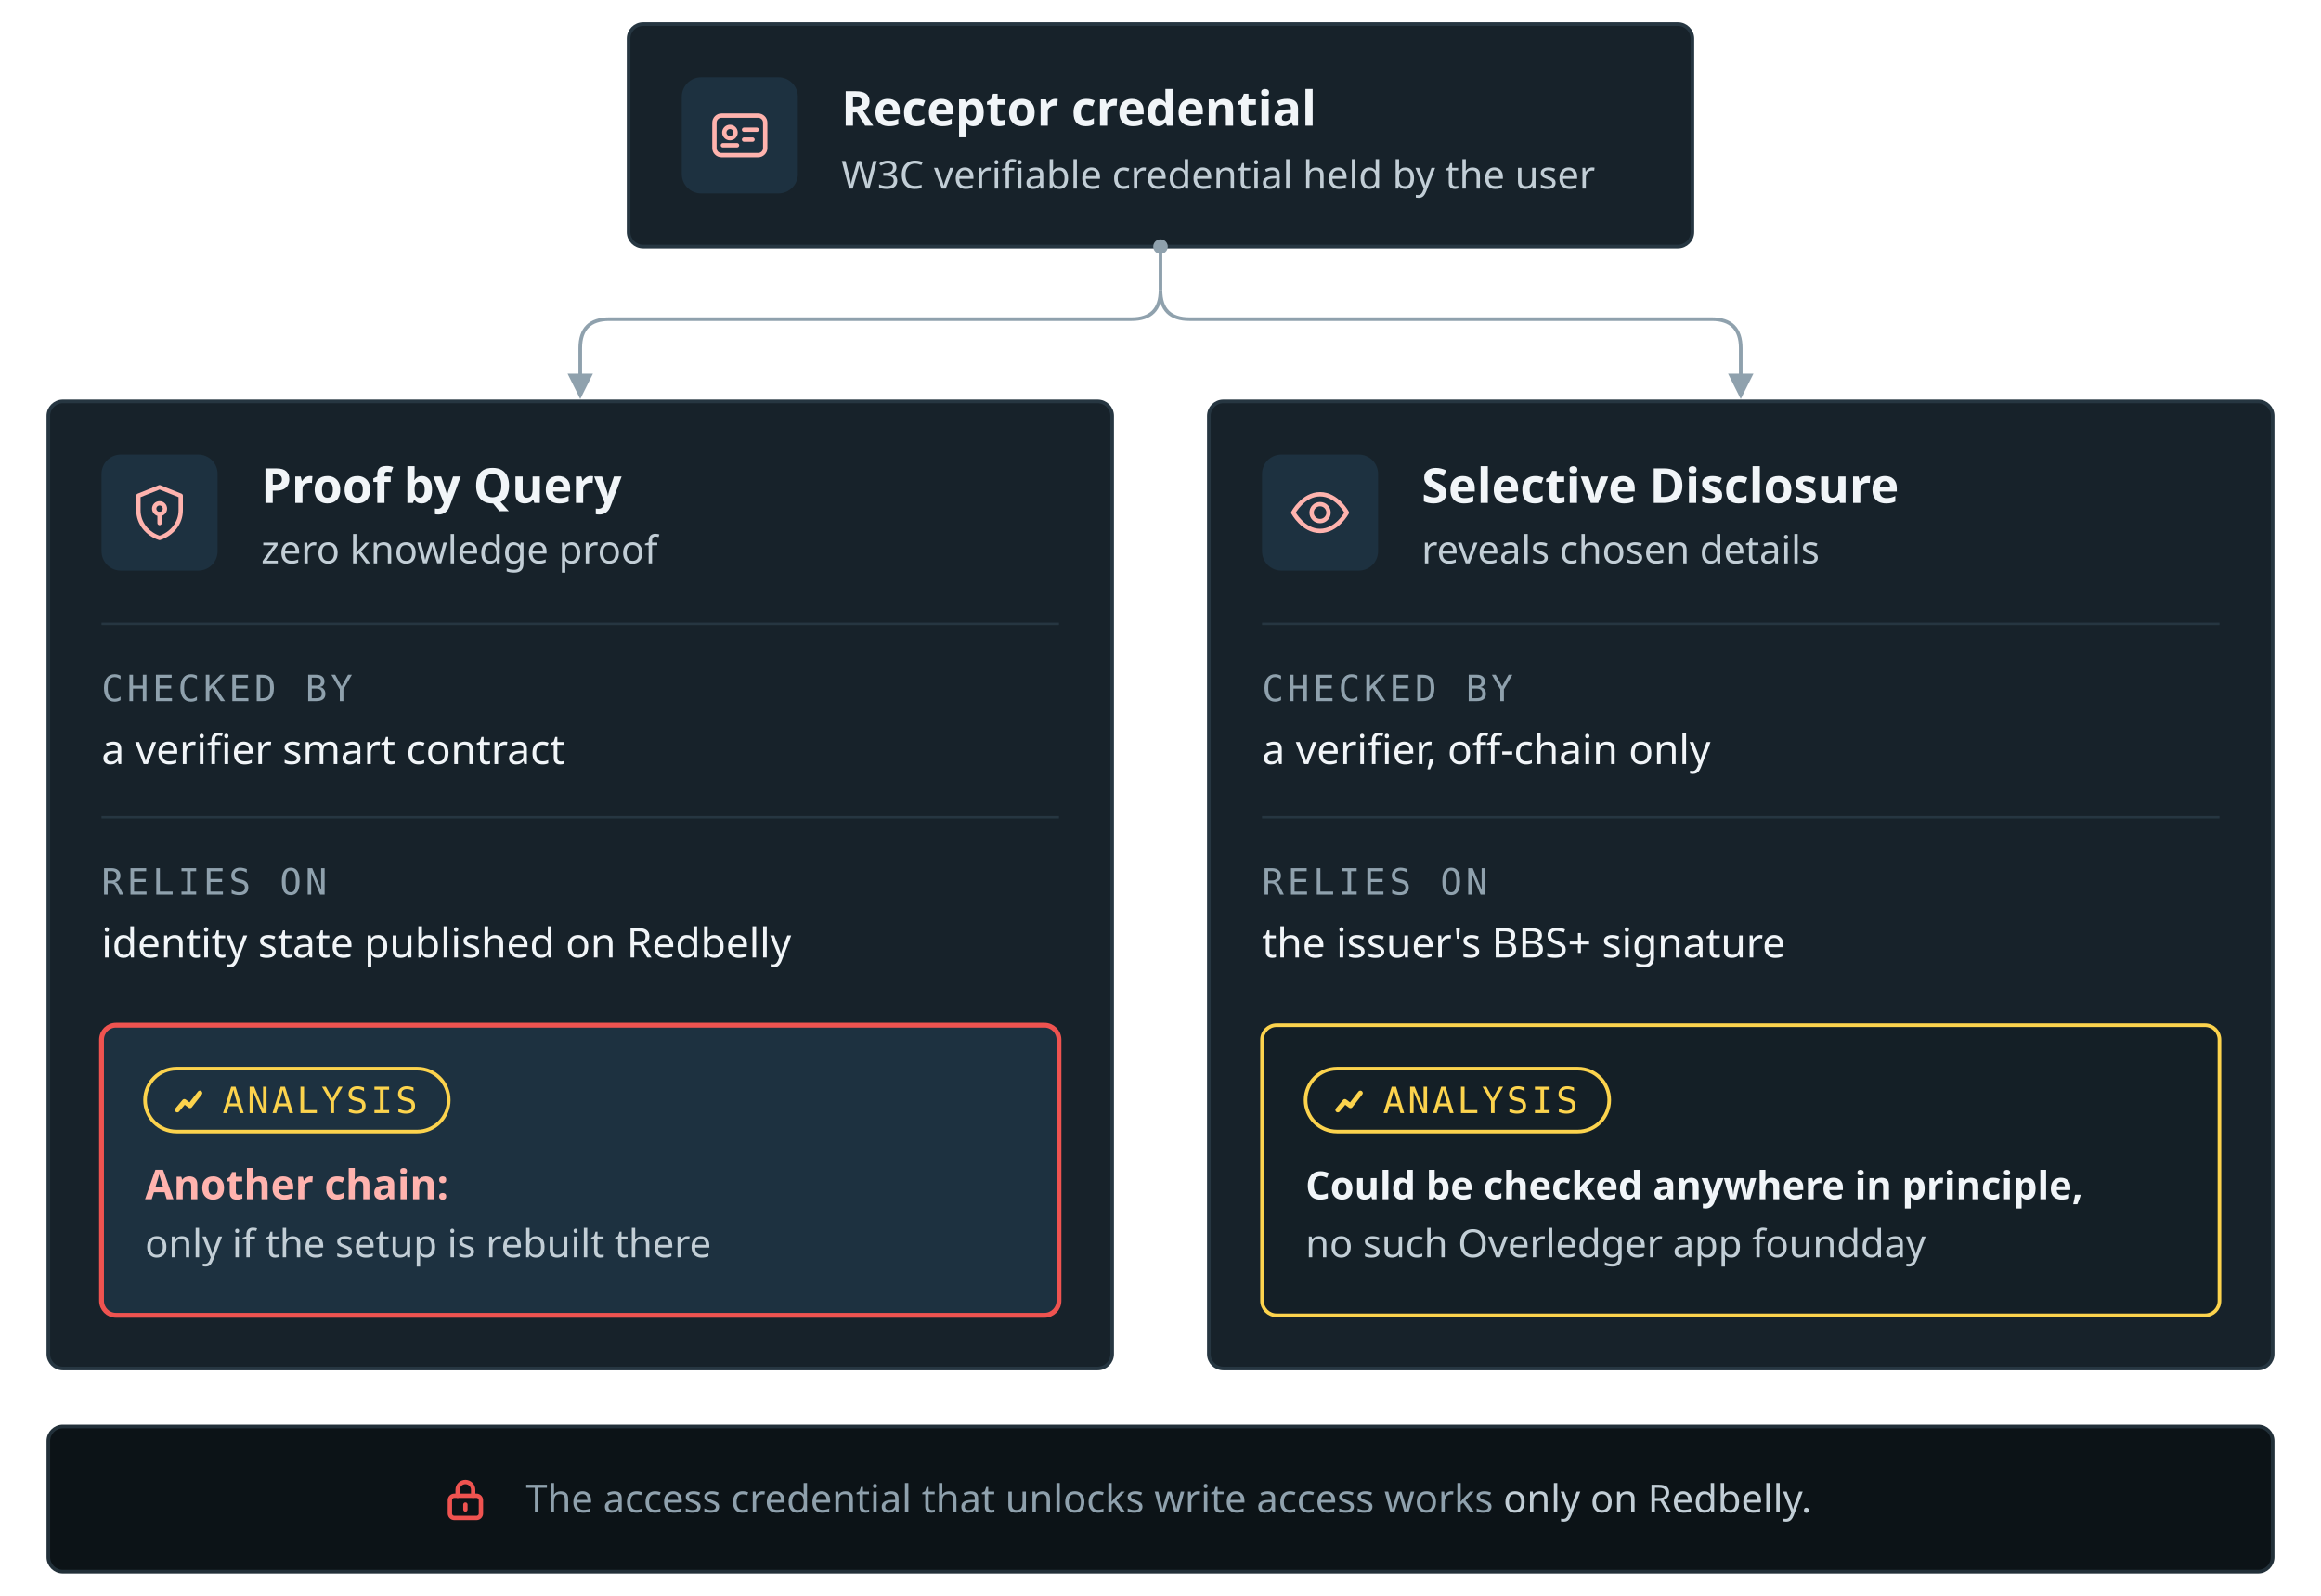
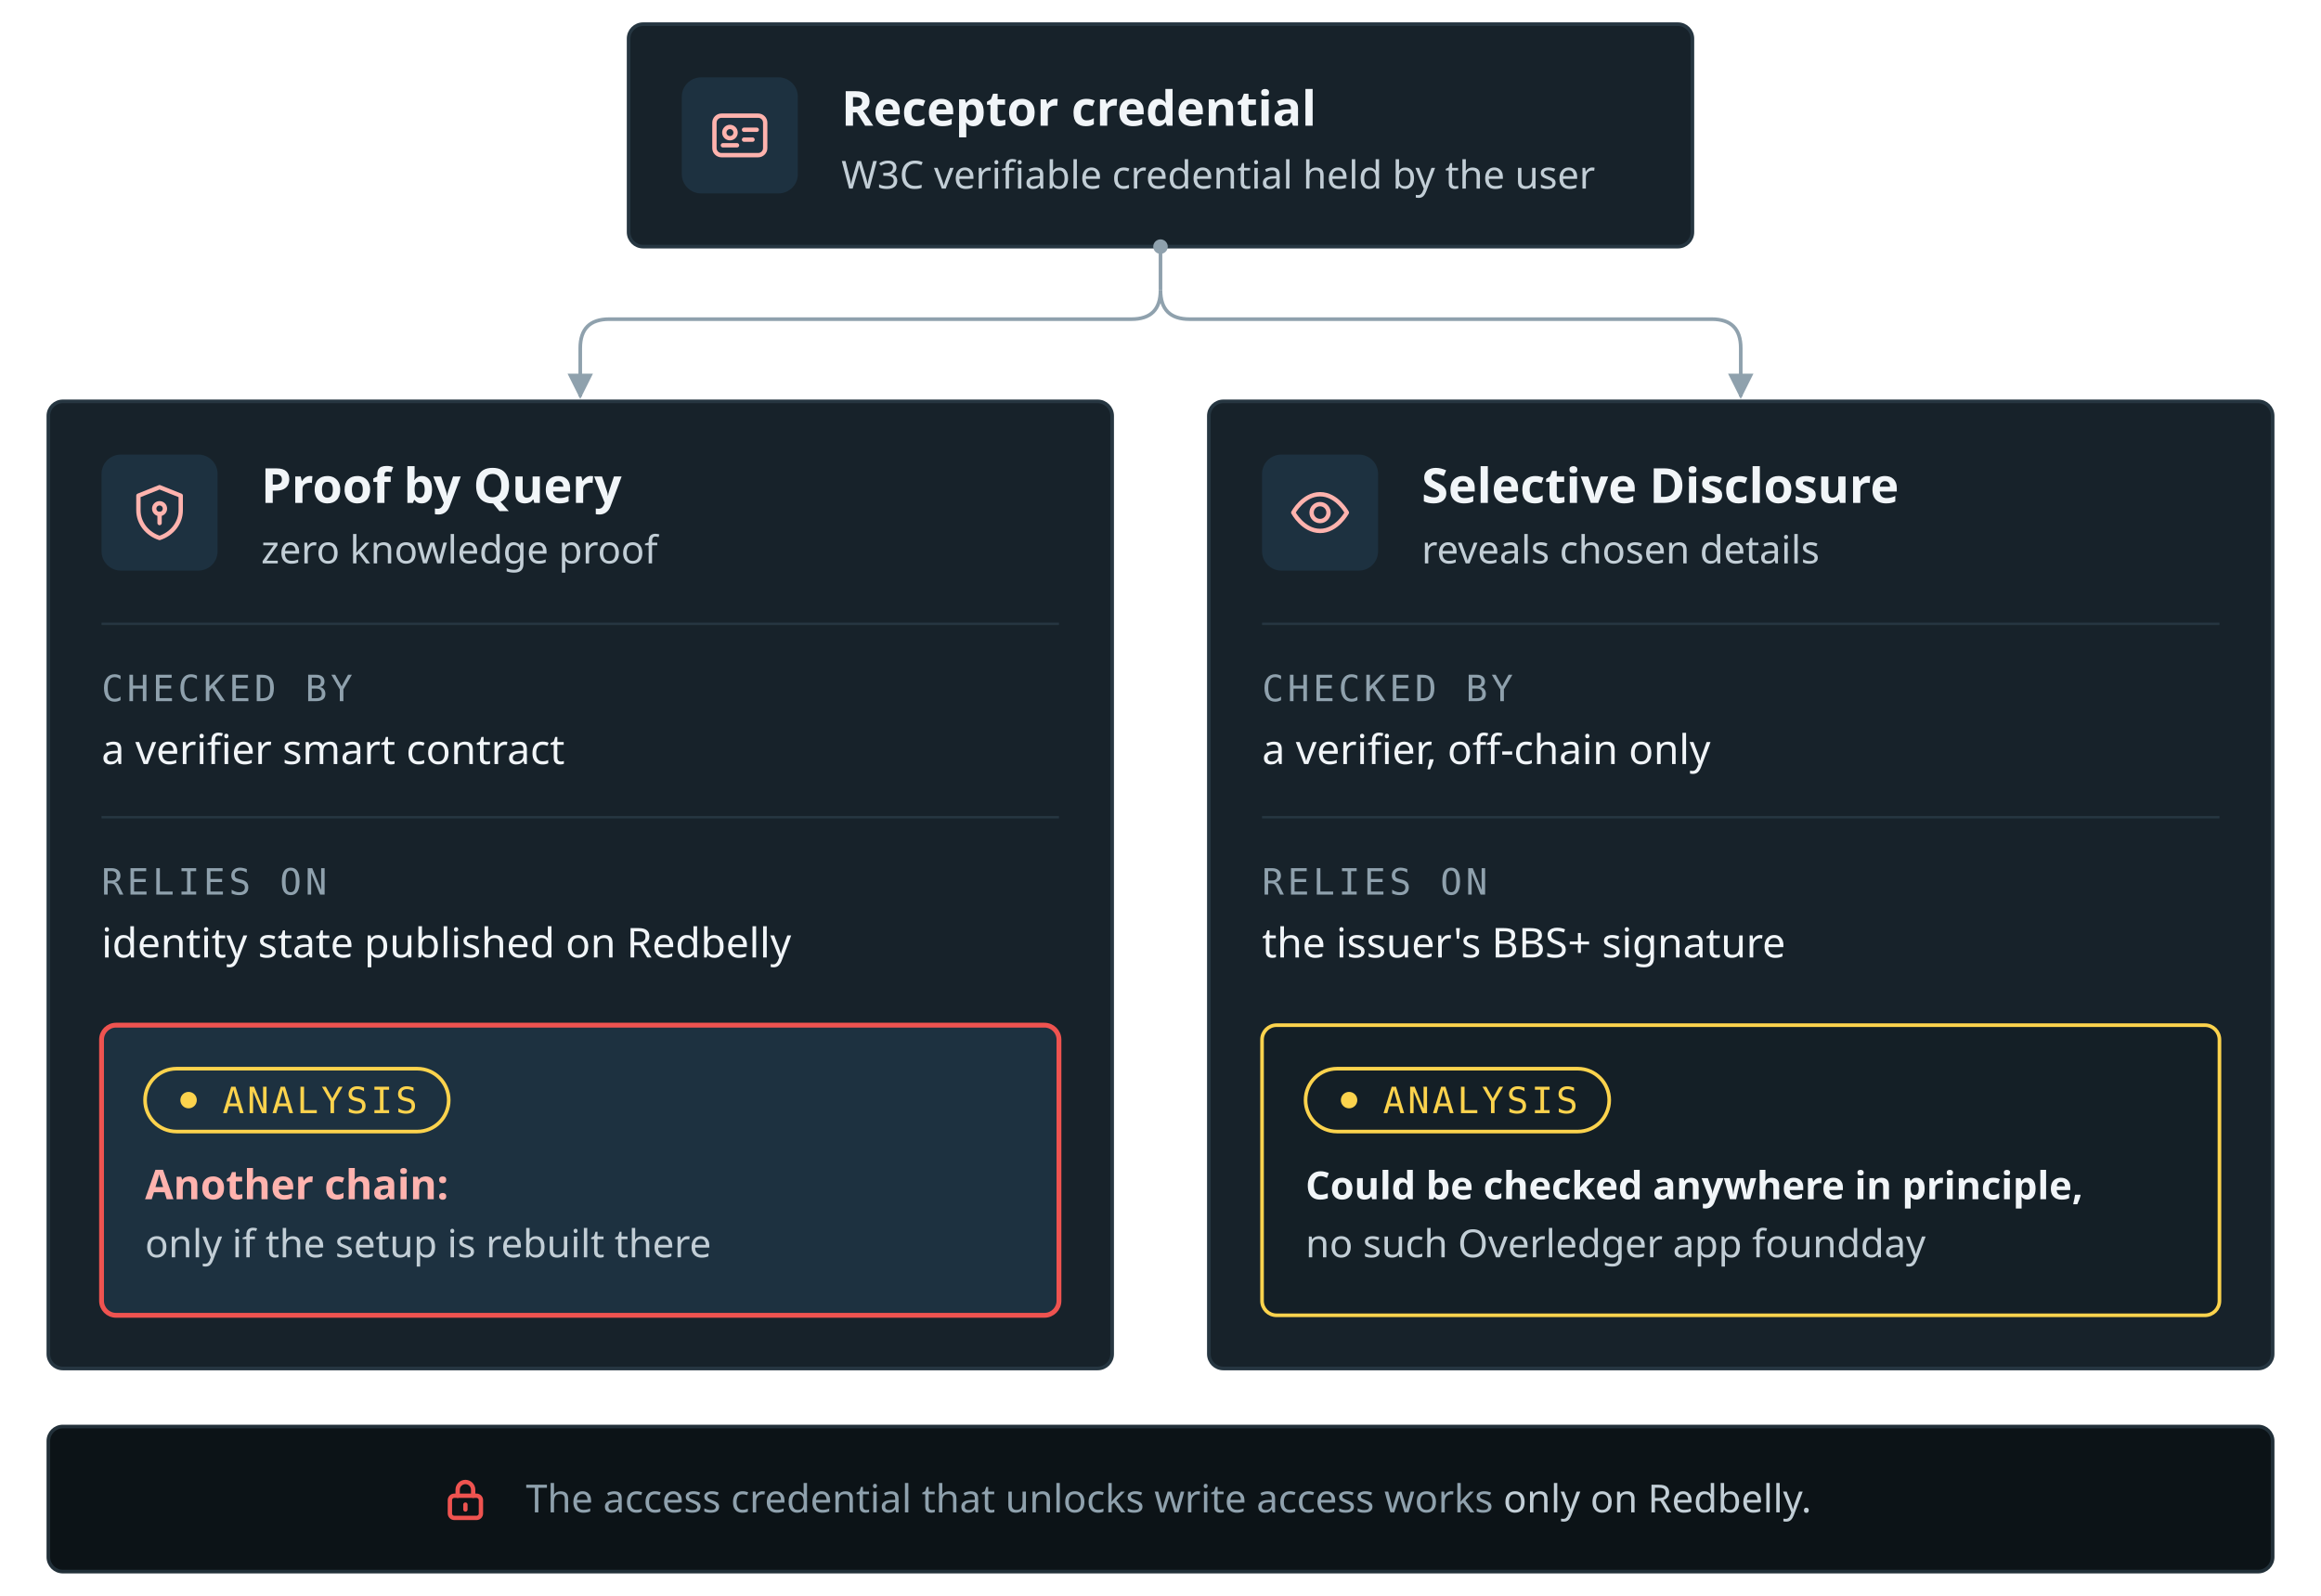
<svg xmlns="http://www.w3.org/2000/svg" viewBox="0 0 960 660" role="img" aria-labelledby="receptor-w-title receptor-w-desc">
  <defs>
    <marker id="receptor-w-arrow" viewBox="0 0 10 10" refX="9" refY="5" markerWidth="7" markerHeight="7" orient="auto-start-reverse">
      <path d="M0 0 L10 5 L0 10 z" fill="#8fa1ad" />
    </marker>
  </defs>
  <rect x="260" y="10" width="440" height="92" rx="6" fill="#17222a" stroke="#263641" stroke-width="1.5" />
  <rect x="282" y="32" width="48" height="48" rx="8" fill="#1d3140" />
  <g transform="translate(292 42) scale(1.16667)" fill="none" stroke="#ffb3ae" stroke-width="1.54" stroke-linecap="round" stroke-linejoin="round">
    <rect x="3" y="5" width="18" height="14" rx="2.5" />
    <circle cx="8.5" cy="11" r="2" />
    <path d="M6 15.5h5M13.5 10h4.5M13.5 13.5h3" />
  </g>
  <text x="348" y="52" font-family="Be Vietnam Pro, sans-serif" font-size="20" font-weight="700" fill="#f1f5f8">Receptor credential</text>
  <text x="348" y="78" font-family="Be Vietnam Pro, sans-serif" font-size="16" fill="#c2ced6">W3C verifiable credential held by the user</text>
  <circle cx="480" cy="102" r="3" fill="#8fa1ad" />
  <path d="M480 102 V120" fill="none" stroke="#8fa1ad" stroke-width="1.5" />
  <path d="M480 120 Q480 132 468 132 H252 Q240 132 240 144 V164" fill="none" stroke="#8fa1ad" stroke-width="1.5" marker-end="url(#receptor-w-arrow)" />
  <path d="M480 120 Q480 132 492 132 H708 Q720 132 720 144 V164" fill="none" stroke="#8fa1ad" stroke-width="1.5" marker-end="url(#receptor-w-arrow)" />
  <rect x="20" y="166" width="440" height="400" rx="6" fill="#17222a" stroke="#263641" stroke-width="1.5" />
  <rect x="42" y="188" width="48" height="48" rx="8" fill="#1d3140" />
  <g transform="translate(52 198) scale(1.16667)" fill="none" stroke="#ffb3ae" stroke-width="1.54" stroke-linecap="round" stroke-linejoin="round">
    <path d="M12 3l7.5 3v5.2c0 4.6-3.2 8.4-7.5 9.8-4.3-1.4-7.5-5.2-7.5-9.8V6z" />
    <circle cx="12" cy="10.6" r="1.9" />
    <path d="M12 12.5v3.2" />
  </g>
  <text x="108" y="208" font-family="Be Vietnam Pro, sans-serif" font-size="20" font-weight="700" fill="#f1f5f8">Proof by Query</text>
  <text x="108" y="233" font-family="Be Vietnam Pro, sans-serif" font-size="16" fill="#c2ced6">zero knowledge proof</text>
  <line x1="42" y1="258" x2="438" y2="258" stroke="#263641" stroke-width="1" />
  <text x="42" y="290" font-family="JetBrains Mono, monospace" font-size="15" font-weight="500" letter-spacing="1.5" fill="#8fa1ad">CHECKED BY</text>
  <text x="42" y="316" font-family="Be Vietnam Pro, sans-serif" font-size="17" font-weight="500" fill="#f1f5f8">a verifier smart contract</text>
  <line x1="42" y1="338" x2="438" y2="338" stroke="#263641" stroke-width="1" />
  <text x="42" y="370" font-family="JetBrains Mono, monospace" font-size="15" font-weight="500" letter-spacing="1.5" fill="#8fa1ad">RELIES ON</text>
  <text x="42" y="396" font-family="Be Vietnam Pro, sans-serif" font-size="17" font-weight="500" fill="#f1f5f8">identity state published on Redbelly</text>
  <rect x="42" y="424" width="396" height="120" rx="6" fill="#1d3140" stroke="#EF5350" stroke-width="2" />
  <rect x="60" y="442" width="125.6" height="26" rx="13" fill="none" stroke="#FCD34D" stroke-width="1.5" />
-   <g transform="translate(71 448) scale(0.583333)" fill="none" stroke="#FCD34D" stroke-width="3.43" stroke-linecap="round" stroke-linejoin="round">
-     <path d="M4 19l5-6 4 3 7-9" />
-   </g>
+   <circle cx="78.0" cy="455.0" r="3.4" fill="#FCD34D" />
  <text x="92" y="460.4" font-family="JetBrains Mono, monospace" font-size="15" font-weight="500" letter-spacing="1.2" fill="#FCD34D">ANALYSIS</text>
  <text font-family="Be Vietnam Pro, sans-serif" fill="#f1f5f8">
    <tspan x="60" y="496" font-size="17" font-weight="700" fill="#ffb3ae">Another chain:</tspan>
    <tspan x="60" dy="24" font-size="16" fill="#c2ced6">only if the setup is rebuilt there</tspan>
  </text>
  <rect x="500" y="166" width="440" height="400" rx="6" fill="#17222a" stroke="#263641" stroke-width="1.5" />
  <rect x="522" y="188" width="48" height="48" rx="8" fill="#1d3140" />
  <g transform="translate(532 198) scale(1.16667)" fill="none" stroke="#ffb3ae" stroke-width="1.54" stroke-linecap="round" stroke-linejoin="round">
    <path d="M2.5 12S6 5.5 12 5.5 21.5 12 21.5 12 18 18.5 12 18.5 2.5 12 2.5 12z" />
    <circle cx="12" cy="12" r="3" />
  </g>
  <text x="588" y="208" font-family="Be Vietnam Pro, sans-serif" font-size="20" font-weight="700" fill="#f1f5f8">Selective Disclosure</text>
  <text x="588" y="233" font-family="Be Vietnam Pro, sans-serif" font-size="16" fill="#c2ced6">reveals chosen details</text>
  <line x1="522" y1="258" x2="918" y2="258" stroke="#263641" stroke-width="1" />
  <text x="522" y="290" font-family="JetBrains Mono, monospace" font-size="15" font-weight="500" letter-spacing="1.5" fill="#8fa1ad">CHECKED BY</text>
  <text x="522" y="316" font-family="Be Vietnam Pro, sans-serif" font-size="17" font-weight="500" fill="#f1f5f8">a verifier, off-chain only</text>
  <line x1="522" y1="338" x2="918" y2="338" stroke="#263641" stroke-width="1" />
  <text x="522" y="370" font-family="JetBrains Mono, monospace" font-size="15" font-weight="500" letter-spacing="1.5" fill="#8fa1ad">RELIES ON</text>
  <text x="522" y="396" font-family="Be Vietnam Pro, sans-serif" font-size="17" font-weight="500" fill="#f1f5f8">the issuer's BBS+ signature</text>
  <rect x="522" y="424" width="396" height="120" rx="6" fill="#141f26" stroke="#FCD34D" stroke-width="1.5" />
  <rect x="540" y="442" width="125.6" height="26" rx="13" fill="none" stroke="#FCD34D" stroke-width="1.5" />
-   <g transform="translate(551 448) scale(0.583333)" fill="none" stroke="#FCD34D" stroke-width="3.43" stroke-linecap="round" stroke-linejoin="round">
-     <path d="M4 19l5-6 4 3 7-9" />
-   </g>
+   <circle cx="558.0" cy="455.0" r="3.4" fill="#FCD34D" />
  <text x="572" y="460.4" font-family="JetBrains Mono, monospace" font-size="15" font-weight="500" letter-spacing="1.2" fill="#FCD34D">ANALYSIS</text>
  <text font-family="Be Vietnam Pro, sans-serif" fill="#f1f5f8">
    <tspan x="540" y="496" font-size="16" font-weight="600" fill="#f1f5f8">Could be checked anywhere in principle,</tspan>
    <tspan x="540" dy="24" font-size="16" fill="#c2ced6">no such Overledger app foundday</tspan>
  </text>
  <rect x="20" y="590" width="920" height="60" rx="6" fill="#0c1317" stroke="#223039" stroke-width="1.5" />
  <g transform="translate(181.5 609) scale(0.916667)" fill="none" stroke="#EF5350" stroke-width="1.96" stroke-linecap="round" stroke-linejoin="round">
    <rect x="5" y="10.5" width="14" height="10" rx="2" />
    <path d="M8.5 10.5V7.8a3.5 3.5 0 0 1 7 0v2.7M12 14.5v2.2" />
  </g>
  <text x="217.5" y="625.5" font-family="Be Vietnam Pro, sans-serif" font-size="16" fill="#8fa1ad">The access credential that unlocks write access works <tspan font-weight="500" fill="#c2ced6">only on Redbelly.</tspan>
  </text>
</svg>
